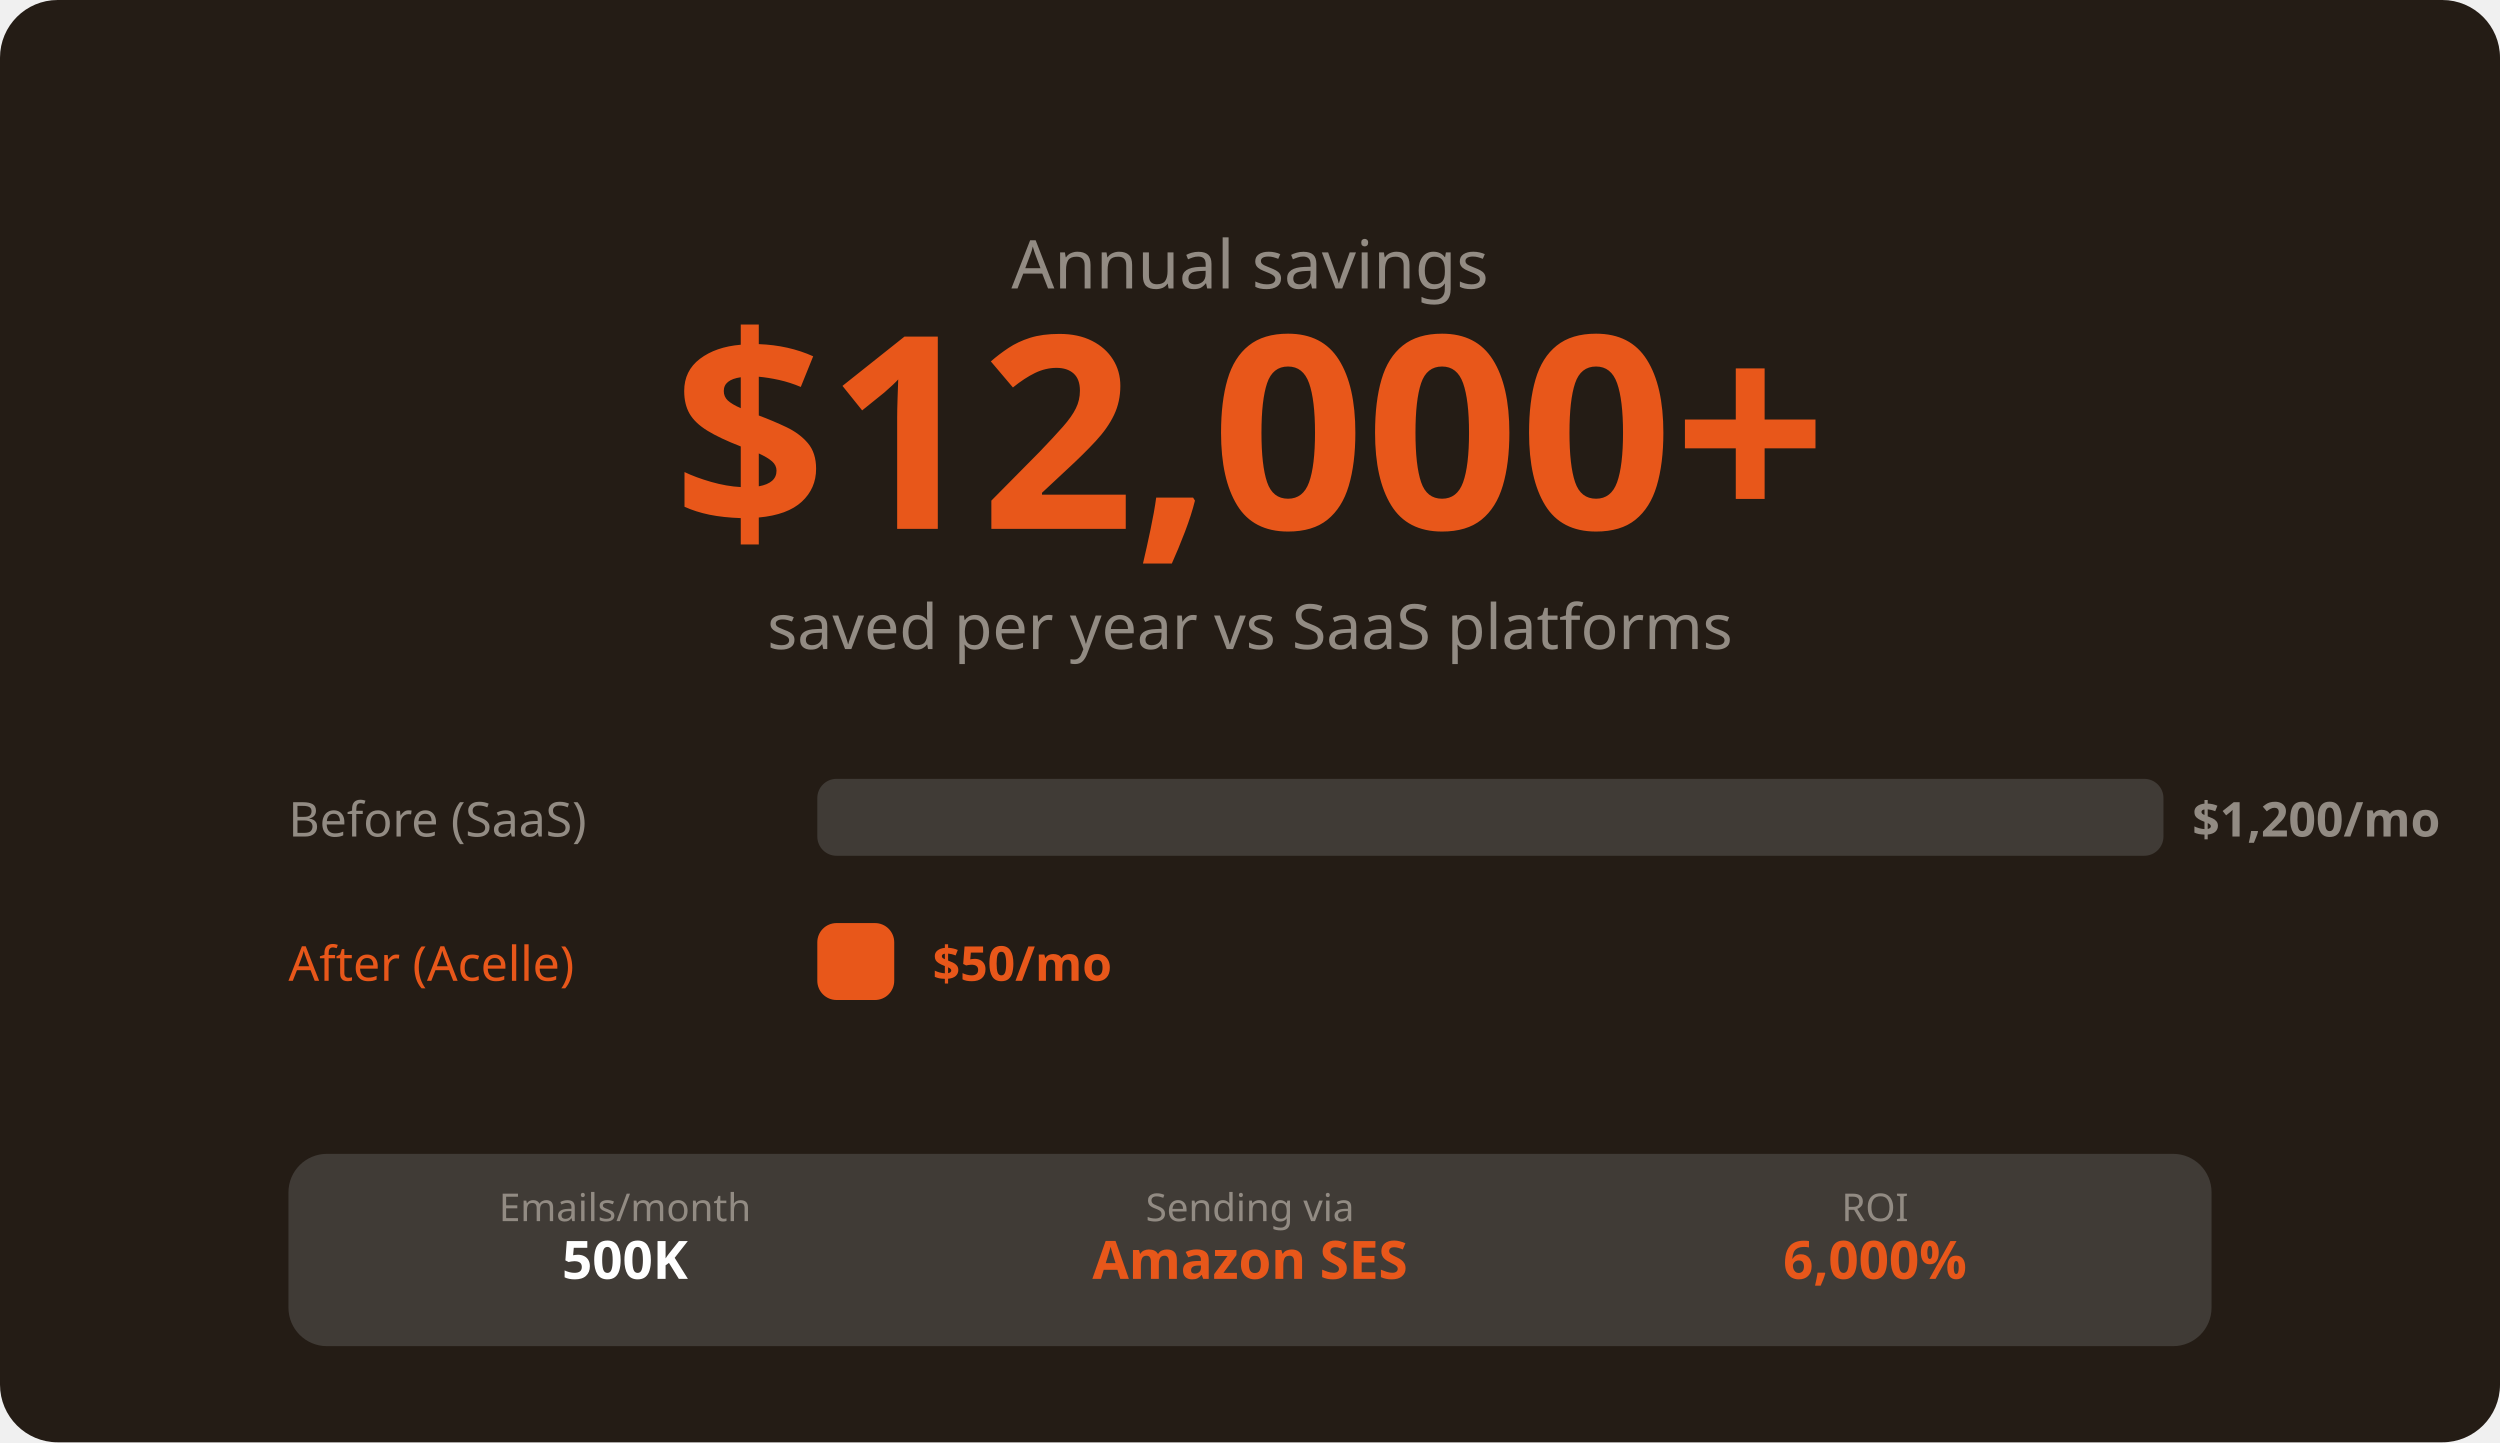
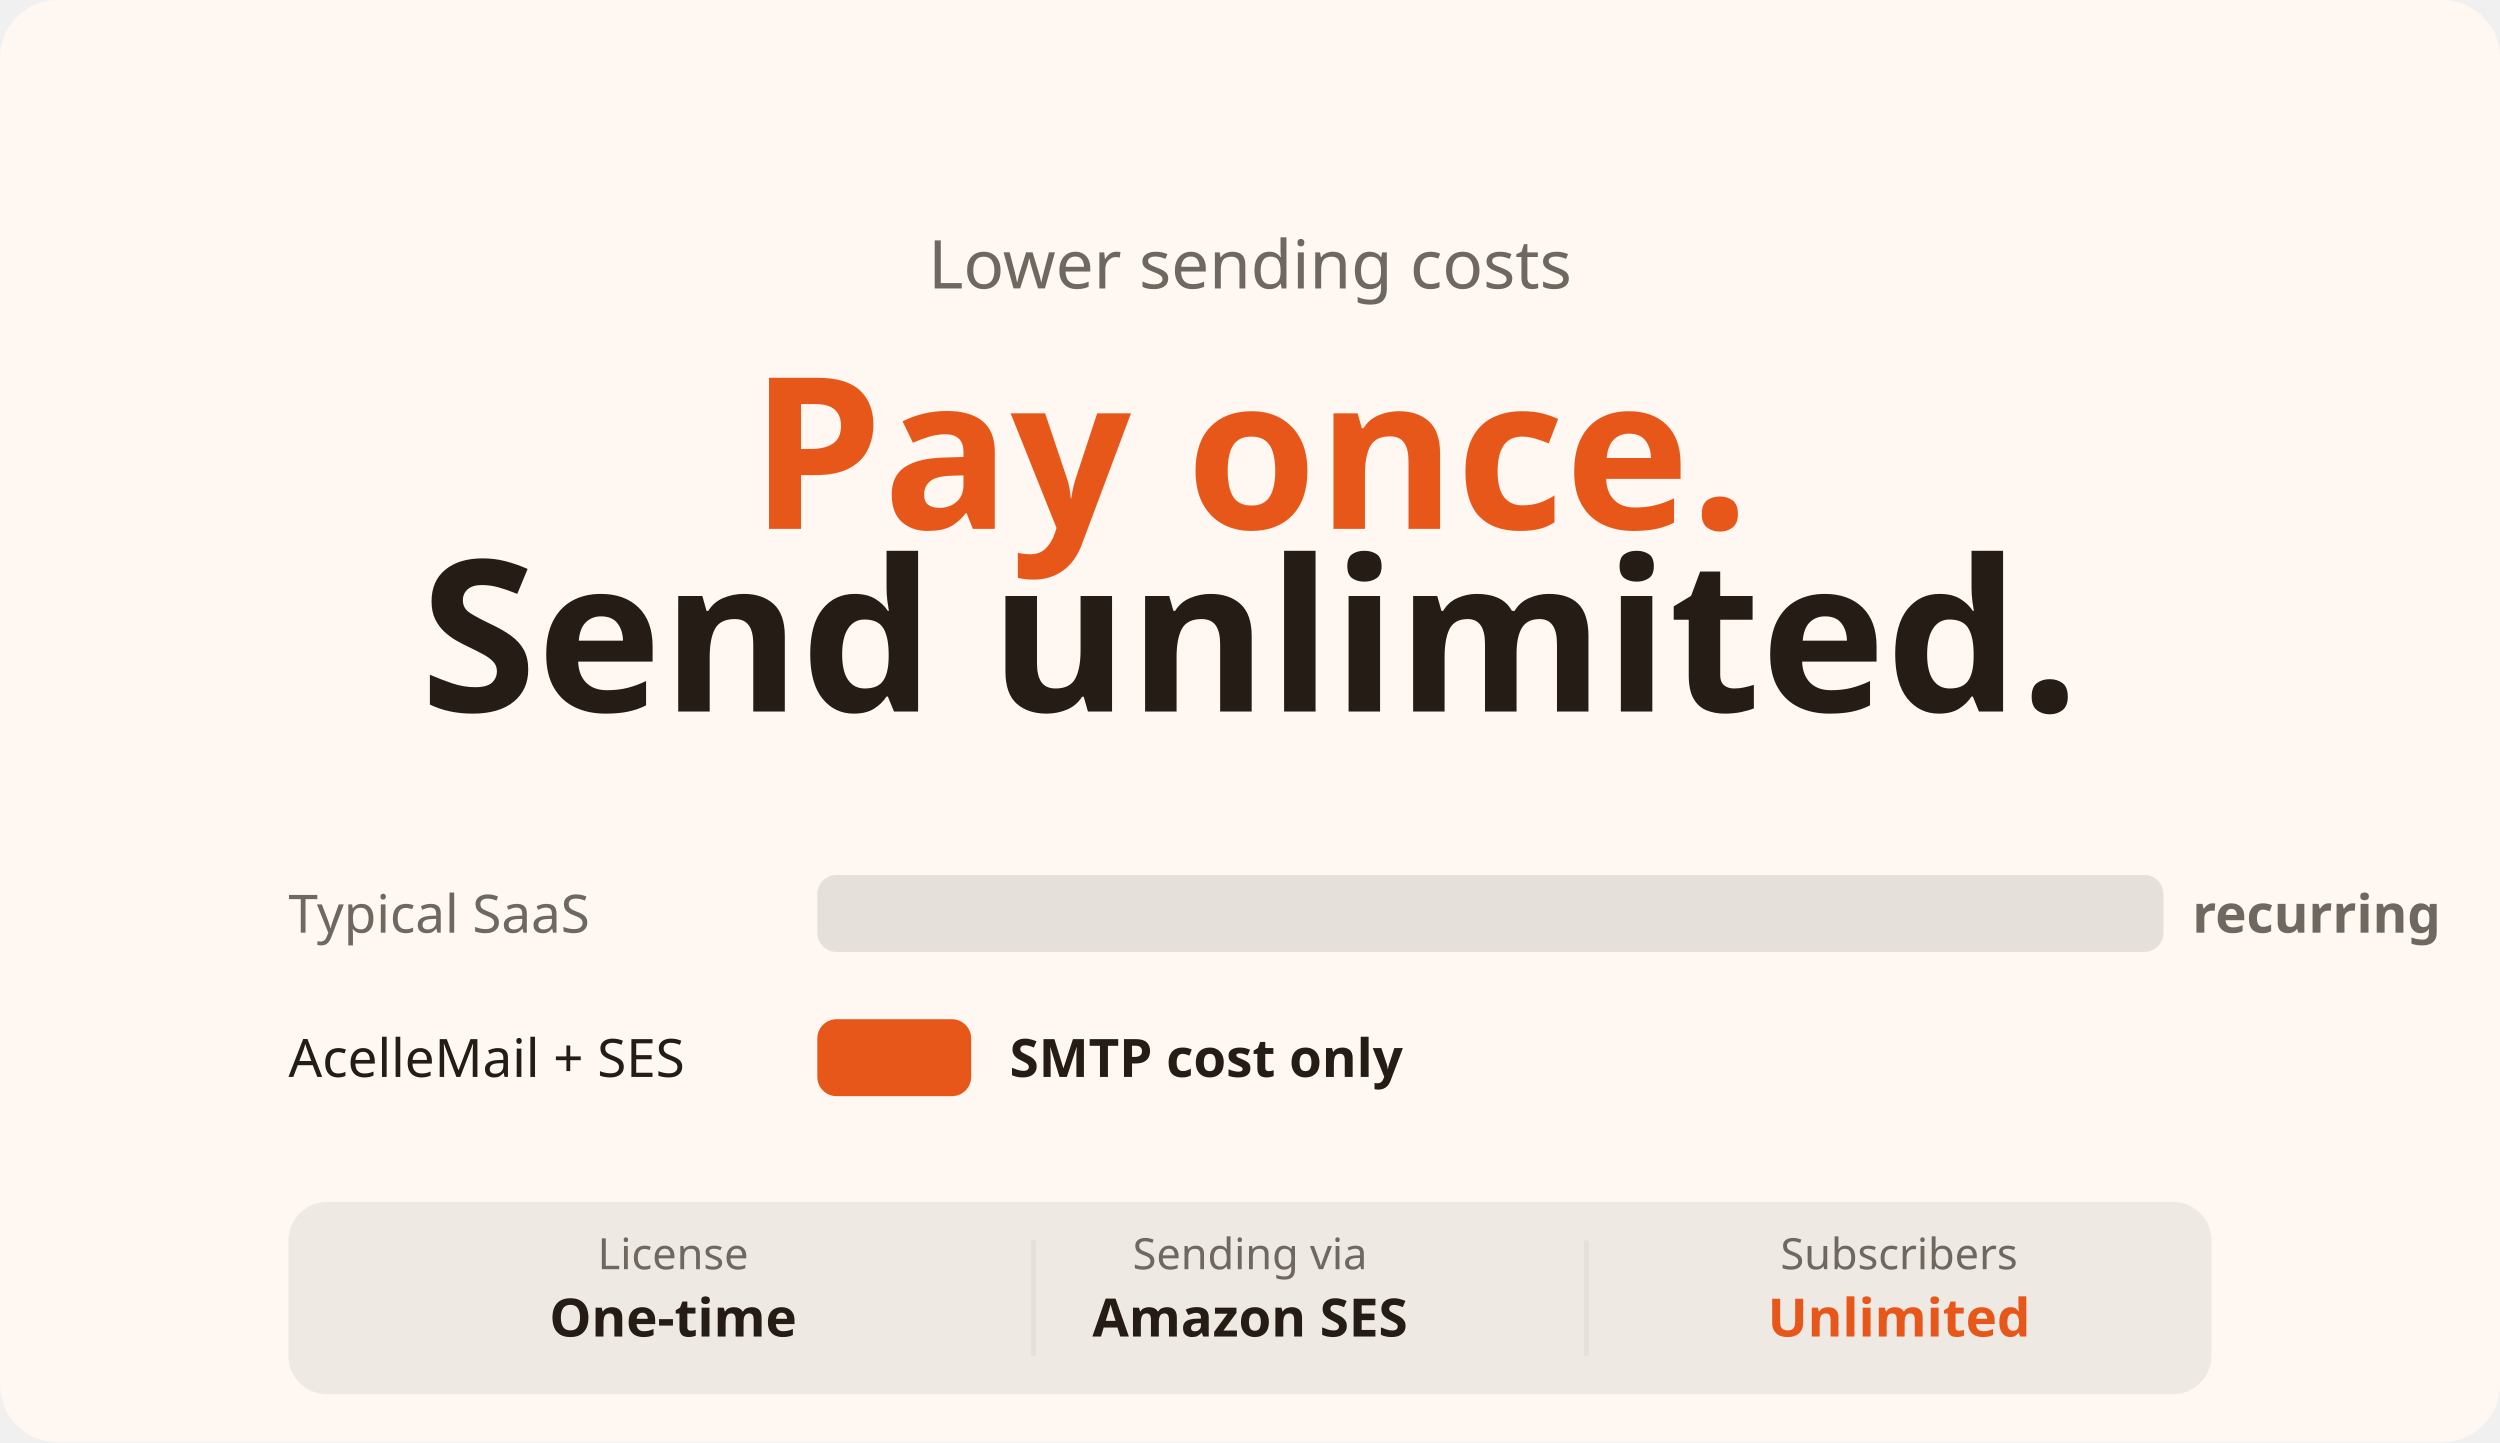
- <svg xmlns="http://www.w3.org/2000/svg" viewBox="0 0 520 300" fill="none">
-   <rect width="520" height="300" rx="12" fill="#241C15" />
-   <text x="260" y="60" text-anchor="middle" font-family="IBM Plex Sans,sans-serif" font-size="14" font-weight="500" fill="#928B83">Annual savings</text>
-   <text x="260" y="110" text-anchor="middle" font-family="IBM Plex Sans,sans-serif" font-size="56" font-weight="700" fill="#E8571A">$12,000+</text>
-   <text x="260" y="135" text-anchor="middle" font-family="IBM Plex Sans,sans-serif" font-size="13" fill="#928B83">saved per year vs SaaS platforms</text>
-   <g transform="translate(60,160)">
-     <text x="0" y="14" font-family="IBM Plex Sans,sans-serif" font-size="10" fill="#928B83">Before (SaaS)</text>
-     <rect x="110" y="2" width="280" height="16" rx="4" fill="#403B36" />
-     <text x="396" y="14" font-family="IBM Plex Sans,sans-serif" font-size="10" font-weight="600" fill="#928B83">$1,200/mo</text>
+ <svg xmlns="http://www.w3.org/2000/svg" viewBox="0 0 520 300" fill="none" role="img" aria-label="Cost comparison: self-hosted vs SaaS email marketing">
+   <rect width="520" height="300" rx="12" fill="#FEF7F2" />
+   <text x="260" y="60" text-anchor="middle" font-family="IBM Plex Sans,sans-serif" font-size="14" font-weight="500" fill="#6E6860">Lower sending costs</text>
+   <text x="260" y="110" text-anchor="middle" font-family="IBM Plex Sans,sans-serif" font-size="44" font-weight="700" fill="#E8571A">Pay once.</text>
+   <text x="260" y="148" text-anchor="middle" font-family="IBM Plex Sans,sans-serif" font-size="44" font-weight="700" fill="#241C15">Send unlimited.</text>
+   <g transform="translate(60,180)">
+     <text x="0" y="14" font-family="IBM Plex Sans,sans-serif" font-size="11" fill="#6E6860">Typical SaaS</text>
+     <rect x="110" y="2" width="280" height="16" rx="4" fill="#E5E0DA" />
+     <text x="396" y="14" font-family="IBM Plex Sans,sans-serif" font-size="11" font-weight="600" fill="#6E6860">recurring</text>
  </g>
-   <g transform="translate(60,190)">
-     <text x="0" y="14" font-family="IBM Plex Sans,sans-serif" font-size="10" fill="#E8571A">After (Acelle)</text>
-     <rect x="110" y="2" width="16" height="16" rx="4" fill="#E8571A" />
-     <text x="134" y="14" font-family="IBM Plex Sans,sans-serif" font-size="10" font-weight="700" fill="#E8571A">$50/mo</text>
+   <g transform="translate(60,210)">
+     <text x="0" y="14" font-family="IBM Plex Sans,sans-serif" font-size="11" fill="#241C15">AcelleMail + SES</text>
+     <rect x="110" y="2" width="32" height="16" rx="4" fill="#E8571A" />
+     <text x="150" y="14" font-family="IBM Plex Sans,sans-serif" font-size="11" font-weight="700" fill="#241C15">SMTP cost only</text>
  </g>
-   <g transform="translate(60,240)">
-     <rect width="400" height="40" rx="8" fill="#403B36" />
-     <text x="70" y="26" text-anchor="middle" font-family="IBM Plex Sans,sans-serif" font-size="11" font-weight="700" fill="#fff">500K</text>
-     <text x="70" y="14" text-anchor="middle" font-family="IBM Plex Sans,sans-serif" font-size="8" fill="#928B83">Emails/month</text>
-     <line x1="140" y1="8" x2="140" y2="32" stroke="#403B36" stroke-width="1" />
-     <text x="200" y="14" text-anchor="middle" font-family="IBM Plex Sans,sans-serif" font-size="8" fill="#928B83">Sending via</text>
-     <text x="200" y="26" text-anchor="middle" font-family="IBM Plex Sans,sans-serif" font-size="11" font-weight="700" fill="#E8571A">Amazon SES</text>
-     <line x1="265" y1="8" x2="265" y2="32" stroke="#403B36" stroke-width="1" />
-     <text x="330" y="14" text-anchor="middle" font-family="IBM Plex Sans,sans-serif" font-size="8" fill="#928B83">ROI</text>
-     <text x="330" y="26" text-anchor="middle" font-family="IBM Plex Sans,sans-serif" font-size="11" font-weight="700" fill="#E8571A">6,000%</text>
+   <g transform="translate(60,250)">
+     <rect width="400" height="40" rx="8" fill="#E5E0DA" opacity="0.6" />
+     <text x="80" y="14" text-anchor="middle" font-family="IBM Plex Sans,sans-serif" font-size="9" fill="#6E6860">License</text>
+     <text x="80" y="28" text-anchor="middle" font-family="IBM Plex Sans,sans-serif" font-size="11" font-weight="700" fill="#241C15">One-time</text>
+     <line x1="155" y1="8" x2="155" y2="32" stroke="#E5E0DA" stroke-width="1" />
+     <text x="200" y="14" text-anchor="middle" font-family="IBM Plex Sans,sans-serif" font-size="9" fill="#6E6860">Sending via</text>
+     <text x="200" y="28" text-anchor="middle" font-family="IBM Plex Sans,sans-serif" font-size="11" font-weight="700" fill="#241C15">Amazon SES</text>
+     <line x1="270" y1="8" x2="270" y2="32" stroke="#E5E0DA" stroke-width="1" />
+     <text x="335" y="14" text-anchor="middle" font-family="IBM Plex Sans,sans-serif" font-size="9" fill="#6E6860">Subscribers</text>
+     <text x="335" y="28" text-anchor="middle" font-family="IBM Plex Sans,sans-serif" font-size="11" font-weight="700" fill="#E8571A">Unlimited</text>
  </g>
</svg>
